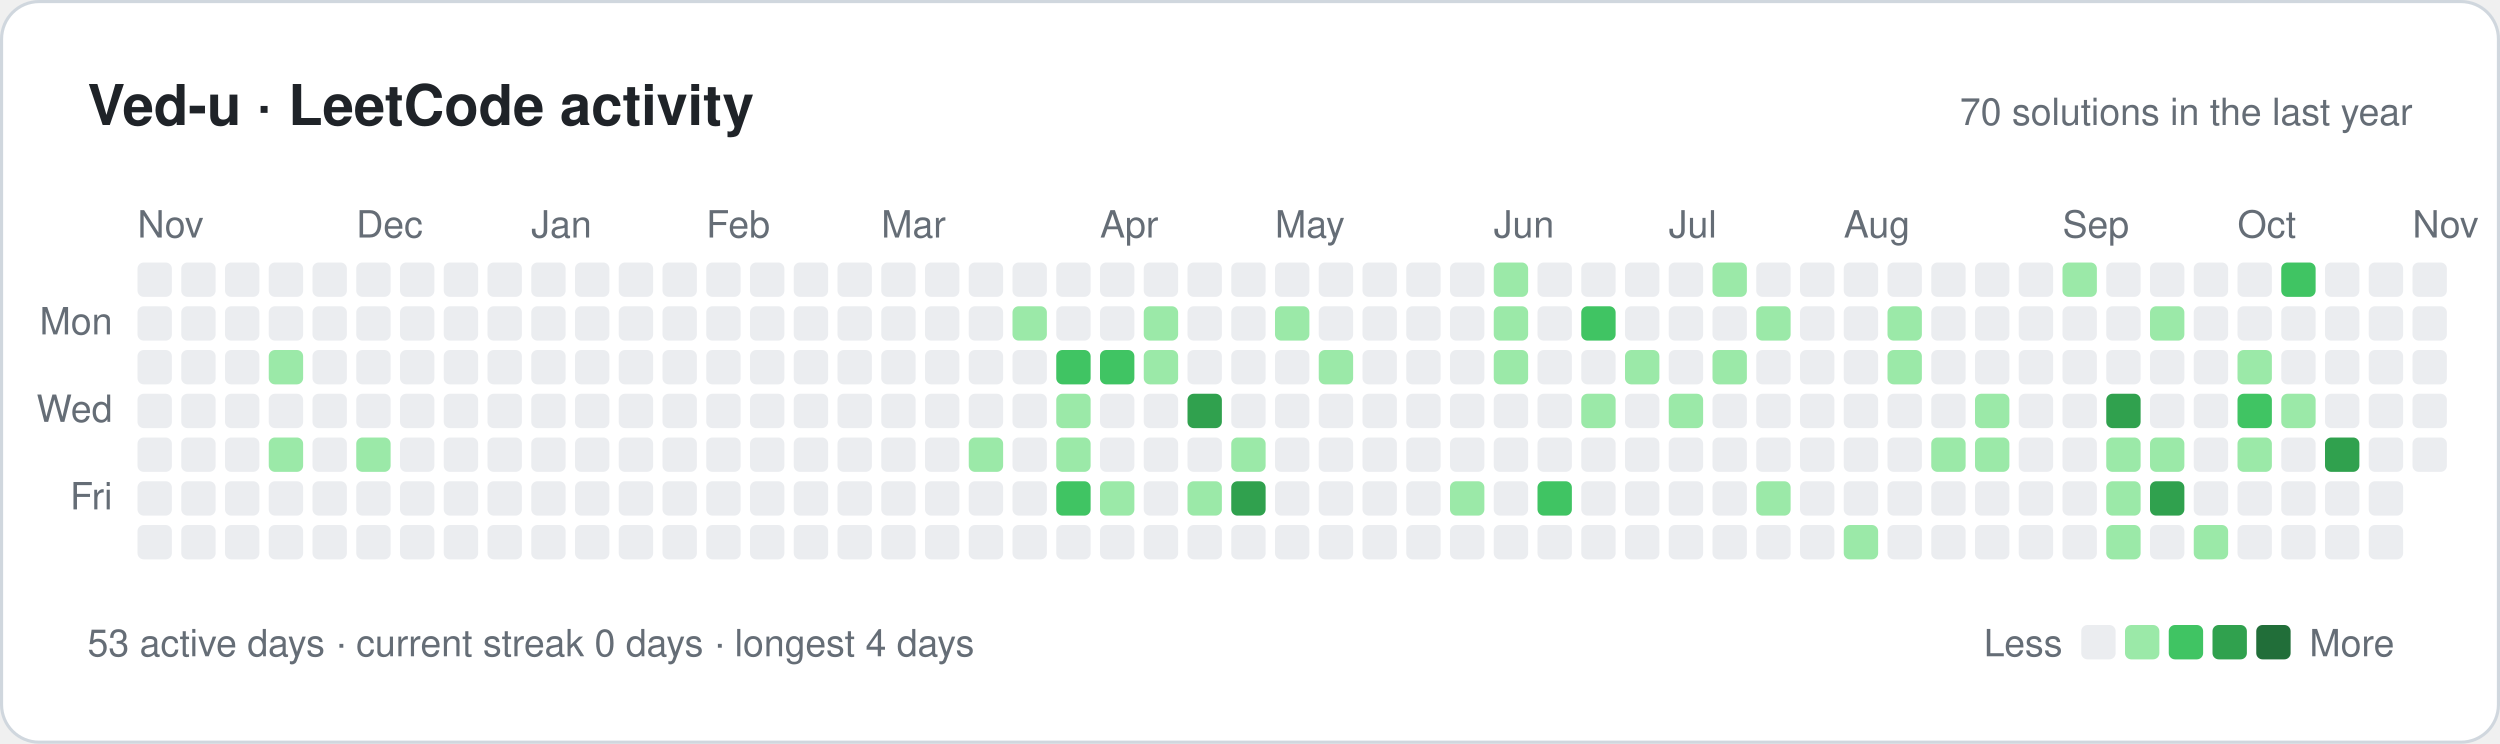
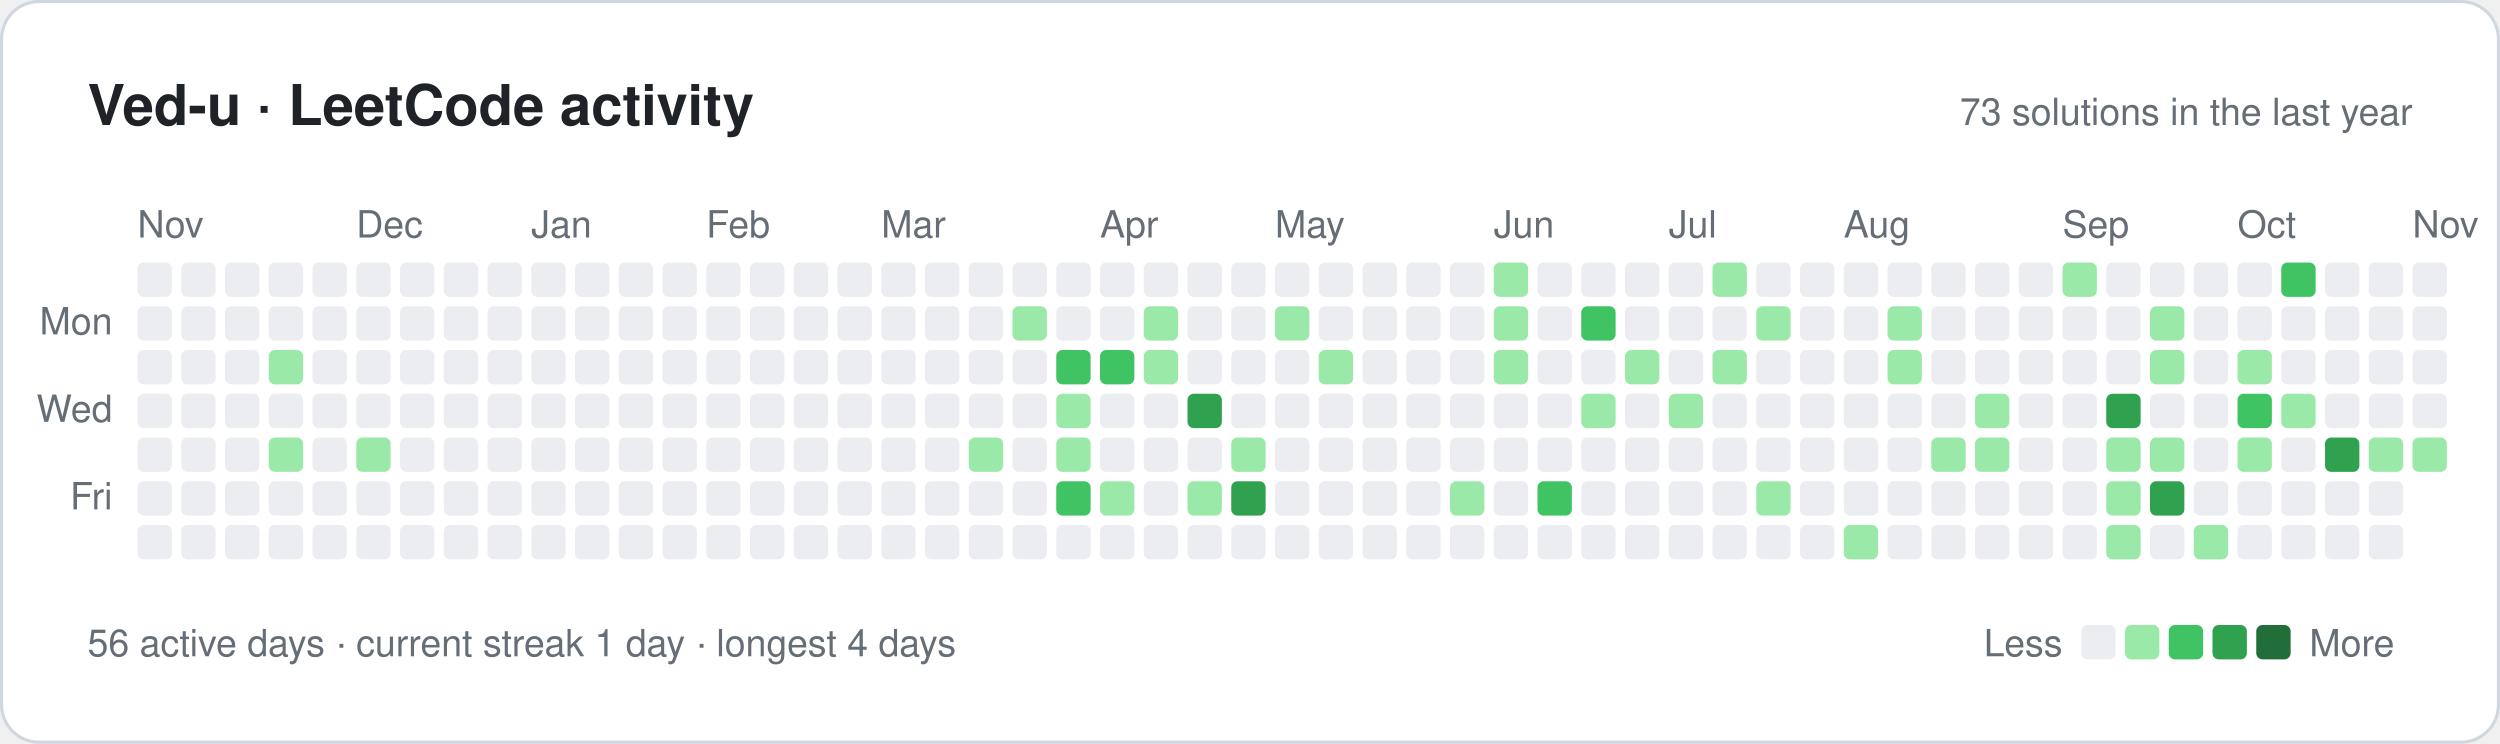
<svg xmlns="http://www.w3.org/2000/svg" width="800" height="238" viewBox="0 0 800 238" font-family="-apple-system,BlinkMacSystemFont,'Segoe UI',Helvetica,Arial,sans-serif" role="img" aria-labelledby="t">
  <style>
.bg{fill:#ffffff;stroke:#d0d7de}.title{fill:#1f2328;font-size:18px;font-weight:600}.muted{fill:#656d76;font-size:12px}
.label{fill:#1f2328;font-size:13px;font-weight:600}.value{fill:#1f2328;font-size:22px;font-weight:700}.value-sm{fill:#1f2328;font-size:14px;font-weight:700}
.total{fill:#1f2328;font-size:30px;font-weight:700}.track{fill:#eaeef2}.ring-track{stroke:#eaeef2}.divider{stroke:#d0d7de}.grid{stroke:#d0d7de;fill:none}
@media (prefers-color-scheme: dark){.bg{fill:#0d1117;stroke:#30363d}.title,.label,.value,.value-sm,.total{fill:#e6edf3}.muted{fill:#8b949e}.track{fill:#21262d}.ring-track{stroke:#21262d}.divider{stroke:#30363d}.grid{stroke:#30363d}}
@keyframes ls-fade{from{opacity:0;transform:translateY(6px)}to{opacity:1;transform:none}}
@keyframes ls-grow{from{transform:scaleX(0)}to{transform:scaleX(1)}}
@keyframes ls-pop{from{opacity:0;transform:scale(.2)}to{opacity:1;transform:scale(1)}}
@keyframes ls-pulse{0%,100%{opacity:1}50%{opacity:.3}}
.fade{animation:ls-fade .6s ease-out both}
.grow{transform-box:fill-box;transform-origin:left center;animation:ls-grow .9s cubic-bezier(.2,.7,.3,1) both}
.pulse{animation:ls-pulse 1.8s ease-in-out infinite}
.d1{animation-delay:0.12s}
.d2{animation-delay:0.24s}
.d3{animation-delay:0.36s}
.d4{animation-delay:0.48s}
.d5{animation-delay:0.60s}
.d6{animation-delay:0.72s}
.d7{animation-delay:0.84s}
.d8{animation-delay:0.96s}
@media (prefers-reduced-motion: reduce){*{animation:none!important}}
.h0{fill:#ebedf0}.h1{fill:#9be9a8}.h2{fill:#40c463}.h3{fill:#30a14e}.h4{fill:#216e39}
@media (prefers-color-scheme: dark){.h0{fill:#161b22}.h1{fill:#0e4429}.h2{fill:#006d32}.h3{fill:#26a641}.h4{fill:#39d353}}
</style>
  <rect x="0.5" y="0.5" width="799" height="237" rx="12" class="bg" />
  <g class="fade">
    <text x="28" y="40" class="title">Ved-u · LeetCode activity</text>
-     <text x="772" y="40" class="muted" text-anchor="end">70 solutions in the last year</text>
+     <text x="772" y="40" class="muted" text-anchor="end">73 solutions in the last year</text>
  </g>
  <text x="44" y="76" class="muted" font-size="11">Nov</text>
  <text x="114" y="76" class="muted" font-size="11">Dec</text>
  <text x="170" y="76" class="muted" font-size="11">Jan</text>
  <text x="226" y="76" class="muted" font-size="11">Feb</text>
  <text x="282" y="76" class="muted" font-size="11">Mar</text>
  <text x="352" y="76" class="muted" font-size="11">Apr</text>
  <text x="408" y="76" class="muted" font-size="11">May</text>
  <text x="478" y="76" class="muted" font-size="11">Jun</text>
  <text x="534" y="76" class="muted" font-size="11">Jul</text>
  <text x="590" y="76" class="muted" font-size="11">Aug</text>
  <text x="660" y="76" class="muted" font-size="11">Sep</text>
  <text x="716" y="76" class="muted" font-size="11">Oct</text>
  <text x="772" y="76" class="muted" font-size="11">Nov</text>
  <text x="36" y="107" class="muted" font-size="10" text-anchor="end">Mon</text>
  <text x="36" y="135" class="muted" font-size="10" text-anchor="end">Wed</text>
  <text x="36" y="163" class="muted" font-size="10" text-anchor="end">Fri</text>
  <g class="fade d1">
    <rect x="44" y="84" width="11" height="11" rx="2" class="h0" />
    <rect x="44" y="98" width="11" height="11" rx="2" class="h0" />
    <rect x="44" y="112" width="11" height="11" rx="2" class="h0" />
    <rect x="44" y="126" width="11" height="11" rx="2" class="h0" />
    <rect x="44" y="140" width="11" height="11" rx="2" class="h0" />
    <rect x="44" y="154" width="11" height="11" rx="2" class="h0" />
    <rect x="44" y="168" width="11" height="11" rx="2" class="h0" />
    <rect x="58" y="84" width="11" height="11" rx="2" class="h0" />
    <rect x="58" y="98" width="11" height="11" rx="2" class="h0" />
    <rect x="58" y="112" width="11" height="11" rx="2" class="h0" />
    <rect x="58" y="126" width="11" height="11" rx="2" class="h0" />
    <rect x="58" y="140" width="11" height="11" rx="2" class="h0" />
    <rect x="58" y="154" width="11" height="11" rx="2" class="h0" />
    <rect x="58" y="168" width="11" height="11" rx="2" class="h0" />
    <rect x="72" y="84" width="11" height="11" rx="2" class="h0" />
    <rect x="72" y="98" width="11" height="11" rx="2" class="h0" />
    <rect x="72" y="112" width="11" height="11" rx="2" class="h0" />
    <rect x="72" y="126" width="11" height="11" rx="2" class="h0" />
    <rect x="72" y="140" width="11" height="11" rx="2" class="h0" />
    <rect x="72" y="154" width="11" height="11" rx="2" class="h0" />
    <rect x="72" y="168" width="11" height="11" rx="2" class="h0" />
    <rect x="86" y="84" width="11" height="11" rx="2" class="h0" />
    <rect x="86" y="98" width="11" height="11" rx="2" class="h0" />
    <rect x="86" y="112" width="11" height="11" rx="2" class="h1" />
    <rect x="86" y="126" width="11" height="11" rx="2" class="h0" />
    <rect x="86" y="140" width="11" height="11" rx="2" class="h1" />
    <rect x="86" y="154" width="11" height="11" rx="2" class="h0" />
    <rect x="86" y="168" width="11" height="11" rx="2" class="h0" />
    <rect x="100" y="84" width="11" height="11" rx="2" class="h0" />
    <rect x="100" y="98" width="11" height="11" rx="2" class="h0" />
    <rect x="100" y="112" width="11" height="11" rx="2" class="h0" />
    <rect x="100" y="126" width="11" height="11" rx="2" class="h0" />
    <rect x="100" y="140" width="11" height="11" rx="2" class="h0" />
    <rect x="100" y="154" width="11" height="11" rx="2" class="h0" />
    <rect x="100" y="168" width="11" height="11" rx="2" class="h0" />
    <rect x="114" y="84" width="11" height="11" rx="2" class="h0" />
    <rect x="114" y="98" width="11" height="11" rx="2" class="h0" />
    <rect x="114" y="112" width="11" height="11" rx="2" class="h0" />
    <rect x="114" y="126" width="11" height="11" rx="2" class="h0" />
    <rect x="114" y="140" width="11" height="11" rx="2" class="h1" />
    <rect x="114" y="154" width="11" height="11" rx="2" class="h0" />
    <rect x="114" y="168" width="11" height="11" rx="2" class="h0" />
    <rect x="128" y="84" width="11" height="11" rx="2" class="h0" />
    <rect x="128" y="98" width="11" height="11" rx="2" class="h0" />
    <rect x="128" y="112" width="11" height="11" rx="2" class="h0" />
    <rect x="128" y="126" width="11" height="11" rx="2" class="h0" />
    <rect x="128" y="140" width="11" height="11" rx="2" class="h0" />
    <rect x="128" y="154" width="11" height="11" rx="2" class="h0" />
    <rect x="128" y="168" width="11" height="11" rx="2" class="h0" />
    <rect x="142" y="84" width="11" height="11" rx="2" class="h0" />
    <rect x="142" y="98" width="11" height="11" rx="2" class="h0" />
    <rect x="142" y="112" width="11" height="11" rx="2" class="h0" />
    <rect x="142" y="126" width="11" height="11" rx="2" class="h0" />
    <rect x="142" y="140" width="11" height="11" rx="2" class="h0" />
    <rect x="142" y="154" width="11" height="11" rx="2" class="h0" />
    <rect x="142" y="168" width="11" height="11" rx="2" class="h0" />
    <rect x="156" y="84" width="11" height="11" rx="2" class="h0" />
    <rect x="156" y="98" width="11" height="11" rx="2" class="h0" />
    <rect x="156" y="112" width="11" height="11" rx="2" class="h0" />
    <rect x="156" y="126" width="11" height="11" rx="2" class="h0" />
    <rect x="156" y="140" width="11" height="11" rx="2" class="h0" />
    <rect x="156" y="154" width="11" height="11" rx="2" class="h0" />
    <rect x="156" y="168" width="11" height="11" rx="2" class="h0" />
    <rect x="170" y="84" width="11" height="11" rx="2" class="h0" />
    <rect x="170" y="98" width="11" height="11" rx="2" class="h0" />
    <rect x="170" y="112" width="11" height="11" rx="2" class="h0" />
    <rect x="170" y="126" width="11" height="11" rx="2" class="h0" />
    <rect x="170" y="140" width="11" height="11" rx="2" class="h0" />
    <rect x="170" y="154" width="11" height="11" rx="2" class="h0" />
    <rect x="170" y="168" width="11" height="11" rx="2" class="h0" />
    <rect x="184" y="84" width="11" height="11" rx="2" class="h0" />
    <rect x="184" y="98" width="11" height="11" rx="2" class="h0" />
    <rect x="184" y="112" width="11" height="11" rx="2" class="h0" />
    <rect x="184" y="126" width="11" height="11" rx="2" class="h0" />
    <rect x="184" y="140" width="11" height="11" rx="2" class="h0" />
    <rect x="184" y="154" width="11" height="11" rx="2" class="h0" />
    <rect x="184" y="168" width="11" height="11" rx="2" class="h0" />
    <rect x="198" y="84" width="11" height="11" rx="2" class="h0" />
    <rect x="198" y="98" width="11" height="11" rx="2" class="h0" />
    <rect x="198" y="112" width="11" height="11" rx="2" class="h0" />
    <rect x="198" y="126" width="11" height="11" rx="2" class="h0" />
    <rect x="198" y="140" width="11" height="11" rx="2" class="h0" />
    <rect x="198" y="154" width="11" height="11" rx="2" class="h0" />
    <rect x="198" y="168" width="11" height="11" rx="2" class="h0" />
    <rect x="212" y="84" width="11" height="11" rx="2" class="h0" />
    <rect x="212" y="98" width="11" height="11" rx="2" class="h0" />
    <rect x="212" y="112" width="11" height="11" rx="2" class="h0" />
    <rect x="212" y="126" width="11" height="11" rx="2" class="h0" />
    <rect x="212" y="140" width="11" height="11" rx="2" class="h0" />
    <rect x="212" y="154" width="11" height="11" rx="2" class="h0" />
    <rect x="212" y="168" width="11" height="11" rx="2" class="h0" />
    <rect x="226" y="84" width="11" height="11" rx="2" class="h0" />
    <rect x="226" y="98" width="11" height="11" rx="2" class="h0" />
    <rect x="226" y="112" width="11" height="11" rx="2" class="h0" />
    <rect x="226" y="126" width="11" height="11" rx="2" class="h0" />
    <rect x="226" y="140" width="11" height="11" rx="2" class="h0" />
    <rect x="226" y="154" width="11" height="11" rx="2" class="h0" />
    <rect x="226" y="168" width="11" height="11" rx="2" class="h0" />
    <rect x="240" y="84" width="11" height="11" rx="2" class="h0" />
    <rect x="240" y="98" width="11" height="11" rx="2" class="h0" />
    <rect x="240" y="112" width="11" height="11" rx="2" class="h0" />
    <rect x="240" y="126" width="11" height="11" rx="2" class="h0" />
    <rect x="240" y="140" width="11" height="11" rx="2" class="h0" />
    <rect x="240" y="154" width="11" height="11" rx="2" class="h0" />
    <rect x="240" y="168" width="11" height="11" rx="2" class="h0" />
    <rect x="254" y="84" width="11" height="11" rx="2" class="h0" />
    <rect x="254" y="98" width="11" height="11" rx="2" class="h0" />
    <rect x="254" y="112" width="11" height="11" rx="2" class="h0" />
    <rect x="254" y="126" width="11" height="11" rx="2" class="h0" />
    <rect x="254" y="140" width="11" height="11" rx="2" class="h0" />
    <rect x="254" y="154" width="11" height="11" rx="2" class="h0" />
    <rect x="254" y="168" width="11" height="11" rx="2" class="h0" />
    <rect x="268" y="84" width="11" height="11" rx="2" class="h0" />
    <rect x="268" y="98" width="11" height="11" rx="2" class="h0" />
    <rect x="268" y="112" width="11" height="11" rx="2" class="h0" />
    <rect x="268" y="126" width="11" height="11" rx="2" class="h0" />
    <rect x="268" y="140" width="11" height="11" rx="2" class="h0" />
    <rect x="268" y="154" width="11" height="11" rx="2" class="h0" />
    <rect x="268" y="168" width="11" height="11" rx="2" class="h0" />
    <rect x="282" y="84" width="11" height="11" rx="2" class="h0" />
    <rect x="282" y="98" width="11" height="11" rx="2" class="h0" />
    <rect x="282" y="112" width="11" height="11" rx="2" class="h0" />
    <rect x="282" y="126" width="11" height="11" rx="2" class="h0" />
    <rect x="282" y="140" width="11" height="11" rx="2" class="h0" />
    <rect x="282" y="154" width="11" height="11" rx="2" class="h0" />
    <rect x="282" y="168" width="11" height="11" rx="2" class="h0" />
    <rect x="296" y="84" width="11" height="11" rx="2" class="h0" />
    <rect x="296" y="98" width="11" height="11" rx="2" class="h0" />
    <rect x="296" y="112" width="11" height="11" rx="2" class="h0" />
    <rect x="296" y="126" width="11" height="11" rx="2" class="h0" />
    <rect x="296" y="140" width="11" height="11" rx="2" class="h0" />
    <rect x="296" y="154" width="11" height="11" rx="2" class="h0" />
    <rect x="296" y="168" width="11" height="11" rx="2" class="h0" />
    <rect x="310" y="84" width="11" height="11" rx="2" class="h0" />
    <rect x="310" y="98" width="11" height="11" rx="2" class="h0" />
    <rect x="310" y="112" width="11" height="11" rx="2" class="h0" />
    <rect x="310" y="126" width="11" height="11" rx="2" class="h0" />
    <rect x="310" y="140" width="11" height="11" rx="2" class="h1" />
    <rect x="310" y="154" width="11" height="11" rx="2" class="h0" />
    <rect x="310" y="168" width="11" height="11" rx="2" class="h0" />
    <rect x="324" y="84" width="11" height="11" rx="2" class="h0" />
    <rect x="324" y="98" width="11" height="11" rx="2" class="h1" />
    <rect x="324" y="112" width="11" height="11" rx="2" class="h0" />
    <rect x="324" y="126" width="11" height="11" rx="2" class="h0" />
    <rect x="324" y="140" width="11" height="11" rx="2" class="h0" />
    <rect x="324" y="154" width="11" height="11" rx="2" class="h0" />
    <rect x="324" y="168" width="11" height="11" rx="2" class="h0" />
    <rect x="338" y="84" width="11" height="11" rx="2" class="h0" />
    <rect x="338" y="98" width="11" height="11" rx="2" class="h0" />
    <rect x="338" y="112" width="11" height="11" rx="2" class="h2" />
    <rect x="338" y="126" width="11" height="11" rx="2" class="h1" />
    <rect x="338" y="140" width="11" height="11" rx="2" class="h1" />
    <rect x="338" y="154" width="11" height="11" rx="2" class="h2" />
    <rect x="338" y="168" width="11" height="11" rx="2" class="h0" />
    <rect x="352" y="84" width="11" height="11" rx="2" class="h0" />
    <rect x="352" y="98" width="11" height="11" rx="2" class="h0" />
    <rect x="352" y="112" width="11" height="11" rx="2" class="h2" />
    <rect x="352" y="126" width="11" height="11" rx="2" class="h0" />
    <rect x="352" y="140" width="11" height="11" rx="2" class="h0" />
    <rect x="352" y="154" width="11" height="11" rx="2" class="h1" />
    <rect x="352" y="168" width="11" height="11" rx="2" class="h0" />
    <rect x="366" y="84" width="11" height="11" rx="2" class="h0" />
    <rect x="366" y="98" width="11" height="11" rx="2" class="h1" />
    <rect x="366" y="112" width="11" height="11" rx="2" class="h1" />
    <rect x="366" y="126" width="11" height="11" rx="2" class="h0" />
    <rect x="366" y="140" width="11" height="11" rx="2" class="h0" />
    <rect x="366" y="154" width="11" height="11" rx="2" class="h0" />
    <rect x="366" y="168" width="11" height="11" rx="2" class="h0" />
    <rect x="380" y="84" width="11" height="11" rx="2" class="h0" />
    <rect x="380" y="98" width="11" height="11" rx="2" class="h0" />
    <rect x="380" y="112" width="11" height="11" rx="2" class="h0" />
    <rect x="380" y="126" width="11" height="11" rx="2" class="h3" />
    <rect x="380" y="140" width="11" height="11" rx="2" class="h0" />
    <rect x="380" y="154" width="11" height="11" rx="2" class="h1" />
    <rect x="380" y="168" width="11" height="11" rx="2" class="h0" />
    <rect x="394" y="84" width="11" height="11" rx="2" class="h0" />
    <rect x="394" y="98" width="11" height="11" rx="2" class="h0" />
    <rect x="394" y="112" width="11" height="11" rx="2" class="h0" />
    <rect x="394" y="126" width="11" height="11" rx="2" class="h0" />
    <rect x="394" y="140" width="11" height="11" rx="2" class="h1" />
    <rect x="394" y="154" width="11" height="11" rx="2" class="h3" />
    <rect x="394" y="168" width="11" height="11" rx="2" class="h0" />
    <rect x="408" y="84" width="11" height="11" rx="2" class="h0" />
    <rect x="408" y="98" width="11" height="11" rx="2" class="h1" />
    <rect x="408" y="112" width="11" height="11" rx="2" class="h0" />
    <rect x="408" y="126" width="11" height="11" rx="2" class="h0" />
    <rect x="408" y="140" width="11" height="11" rx="2" class="h0" />
    <rect x="408" y="154" width="11" height="11" rx="2" class="h0" />
    <rect x="408" y="168" width="11" height="11" rx="2" class="h0" />
    <rect x="422" y="84" width="11" height="11" rx="2" class="h0" />
    <rect x="422" y="98" width="11" height="11" rx="2" class="h0" />
    <rect x="422" y="112" width="11" height="11" rx="2" class="h1" />
    <rect x="422" y="126" width="11" height="11" rx="2" class="h0" />
    <rect x="422" y="140" width="11" height="11" rx="2" class="h0" />
    <rect x="422" y="154" width="11" height="11" rx="2" class="h0" />
    <rect x="422" y="168" width="11" height="11" rx="2" class="h0" />
    <rect x="436" y="84" width="11" height="11" rx="2" class="h0" />
    <rect x="436" y="98" width="11" height="11" rx="2" class="h0" />
    <rect x="436" y="112" width="11" height="11" rx="2" class="h0" />
    <rect x="436" y="126" width="11" height="11" rx="2" class="h0" />
    <rect x="436" y="140" width="11" height="11" rx="2" class="h0" />
    <rect x="436" y="154" width="11" height="11" rx="2" class="h0" />
    <rect x="436" y="168" width="11" height="11" rx="2" class="h0" />
    <rect x="450" y="84" width="11" height="11" rx="2" class="h0" />
    <rect x="450" y="98" width="11" height="11" rx="2" class="h0" />
    <rect x="450" y="112" width="11" height="11" rx="2" class="h0" />
    <rect x="450" y="126" width="11" height="11" rx="2" class="h0" />
    <rect x="450" y="140" width="11" height="11" rx="2" class="h0" />
    <rect x="450" y="154" width="11" height="11" rx="2" class="h0" />
    <rect x="450" y="168" width="11" height="11" rx="2" class="h0" />
    <rect x="464" y="84" width="11" height="11" rx="2" class="h0" />
    <rect x="464" y="98" width="11" height="11" rx="2" class="h0" />
    <rect x="464" y="112" width="11" height="11" rx="2" class="h0" />
    <rect x="464" y="126" width="11" height="11" rx="2" class="h0" />
    <rect x="464" y="140" width="11" height="11" rx="2" class="h0" />
    <rect x="464" y="154" width="11" height="11" rx="2" class="h1" />
    <rect x="464" y="168" width="11" height="11" rx="2" class="h0" />
    <rect x="478" y="84" width="11" height="11" rx="2" class="h1" />
    <rect x="478" y="98" width="11" height="11" rx="2" class="h1" />
    <rect x="478" y="112" width="11" height="11" rx="2" class="h1" />
    <rect x="478" y="126" width="11" height="11" rx="2" class="h0" />
    <rect x="478" y="140" width="11" height="11" rx="2" class="h0" />
    <rect x="478" y="154" width="11" height="11" rx="2" class="h0" />
    <rect x="478" y="168" width="11" height="11" rx="2" class="h0" />
    <rect x="492" y="84" width="11" height="11" rx="2" class="h0" />
    <rect x="492" y="98" width="11" height="11" rx="2" class="h0" />
    <rect x="492" y="112" width="11" height="11" rx="2" class="h0" />
    <rect x="492" y="126" width="11" height="11" rx="2" class="h0" />
    <rect x="492" y="140" width="11" height="11" rx="2" class="h0" />
    <rect x="492" y="154" width="11" height="11" rx="2" class="h2" />
    <rect x="492" y="168" width="11" height="11" rx="2" class="h0" />
    <rect x="506" y="84" width="11" height="11" rx="2" class="h0" />
    <rect x="506" y="98" width="11" height="11" rx="2" class="h2" />
    <rect x="506" y="112" width="11" height="11" rx="2" class="h0" />
    <rect x="506" y="126" width="11" height="11" rx="2" class="h1" />
    <rect x="506" y="140" width="11" height="11" rx="2" class="h0" />
    <rect x="506" y="154" width="11" height="11" rx="2" class="h0" />
    <rect x="506" y="168" width="11" height="11" rx="2" class="h0" />
    <rect x="520" y="84" width="11" height="11" rx="2" class="h0" />
    <rect x="520" y="98" width="11" height="11" rx="2" class="h0" />
    <rect x="520" y="112" width="11" height="11" rx="2" class="h1" />
    <rect x="520" y="126" width="11" height="11" rx="2" class="h0" />
    <rect x="520" y="140" width="11" height="11" rx="2" class="h0" />
    <rect x="520" y="154" width="11" height="11" rx="2" class="h0" />
    <rect x="520" y="168" width="11" height="11" rx="2" class="h0" />
    <rect x="534" y="84" width="11" height="11" rx="2" class="h0" />
    <rect x="534" y="98" width="11" height="11" rx="2" class="h0" />
    <rect x="534" y="112" width="11" height="11" rx="2" class="h0" />
    <rect x="534" y="126" width="11" height="11" rx="2" class="h1" />
    <rect x="534" y="140" width="11" height="11" rx="2" class="h0" />
    <rect x="534" y="154" width="11" height="11" rx="2" class="h0" />
    <rect x="534" y="168" width="11" height="11" rx="2" class="h0" />
    <rect x="548" y="84" width="11" height="11" rx="2" class="h1" />
    <rect x="548" y="98" width="11" height="11" rx="2" class="h0" />
    <rect x="548" y="112" width="11" height="11" rx="2" class="h1" />
    <rect x="548" y="126" width="11" height="11" rx="2" class="h0" />
    <rect x="548" y="140" width="11" height="11" rx="2" class="h0" />
    <rect x="548" y="154" width="11" height="11" rx="2" class="h0" />
    <rect x="548" y="168" width="11" height="11" rx="2" class="h0" />
    <rect x="562" y="84" width="11" height="11" rx="2" class="h0" />
    <rect x="562" y="98" width="11" height="11" rx="2" class="h1" />
    <rect x="562" y="112" width="11" height="11" rx="2" class="h0" />
    <rect x="562" y="126" width="11" height="11" rx="2" class="h0" />
    <rect x="562" y="140" width="11" height="11" rx="2" class="h0" />
    <rect x="562" y="154" width="11" height="11" rx="2" class="h1" />
    <rect x="562" y="168" width="11" height="11" rx="2" class="h0" />
    <rect x="576" y="84" width="11" height="11" rx="2" class="h0" />
    <rect x="576" y="98" width="11" height="11" rx="2" class="h0" />
    <rect x="576" y="112" width="11" height="11" rx="2" class="h0" />
    <rect x="576" y="126" width="11" height="11" rx="2" class="h0" />
    <rect x="576" y="140" width="11" height="11" rx="2" class="h0" />
    <rect x="576" y="154" width="11" height="11" rx="2" class="h0" />
    <rect x="576" y="168" width="11" height="11" rx="2" class="h0" />
    <rect x="590" y="84" width="11" height="11" rx="2" class="h0" />
    <rect x="590" y="98" width="11" height="11" rx="2" class="h0" />
    <rect x="590" y="112" width="11" height="11" rx="2" class="h0" />
    <rect x="590" y="126" width="11" height="11" rx="2" class="h0" />
    <rect x="590" y="140" width="11" height="11" rx="2" class="h0" />
    <rect x="590" y="154" width="11" height="11" rx="2" class="h0" />
    <rect x="590" y="168" width="11" height="11" rx="2" class="h1" />
    <rect x="604" y="84" width="11" height="11" rx="2" class="h0" />
    <rect x="604" y="98" width="11" height="11" rx="2" class="h1" />
    <rect x="604" y="112" width="11" height="11" rx="2" class="h1" />
    <rect x="604" y="126" width="11" height="11" rx="2" class="h0" />
    <rect x="604" y="140" width="11" height="11" rx="2" class="h0" />
    <rect x="604" y="154" width="11" height="11" rx="2" class="h0" />
    <rect x="604" y="168" width="11" height="11" rx="2" class="h0" />
    <rect x="618" y="84" width="11" height="11" rx="2" class="h0" />
    <rect x="618" y="98" width="11" height="11" rx="2" class="h0" />
    <rect x="618" y="112" width="11" height="11" rx="2" class="h0" />
    <rect x="618" y="126" width="11" height="11" rx="2" class="h0" />
    <rect x="618" y="140" width="11" height="11" rx="2" class="h1" />
    <rect x="618" y="154" width="11" height="11" rx="2" class="h0" />
    <rect x="618" y="168" width="11" height="11" rx="2" class="h0" />
    <rect x="632" y="84" width="11" height="11" rx="2" class="h0" />
    <rect x="632" y="98" width="11" height="11" rx="2" class="h0" />
    <rect x="632" y="112" width="11" height="11" rx="2" class="h0" />
    <rect x="632" y="126" width="11" height="11" rx="2" class="h1" />
    <rect x="632" y="140" width="11" height="11" rx="2" class="h1" />
    <rect x="632" y="154" width="11" height="11" rx="2" class="h0" />
    <rect x="632" y="168" width="11" height="11" rx="2" class="h0" />
    <rect x="646" y="84" width="11" height="11" rx="2" class="h0" />
    <rect x="646" y="98" width="11" height="11" rx="2" class="h0" />
    <rect x="646" y="112" width="11" height="11" rx="2" class="h0" />
    <rect x="646" y="126" width="11" height="11" rx="2" class="h0" />
    <rect x="646" y="140" width="11" height="11" rx="2" class="h0" />
    <rect x="646" y="154" width="11" height="11" rx="2" class="h0" />
    <rect x="646" y="168" width="11" height="11" rx="2" class="h0" />
    <rect x="660" y="84" width="11" height="11" rx="2" class="h1" />
    <rect x="660" y="98" width="11" height="11" rx="2" class="h0" />
    <rect x="660" y="112" width="11" height="11" rx="2" class="h0" />
    <rect x="660" y="126" width="11" height="11" rx="2" class="h0" />
    <rect x="660" y="140" width="11" height="11" rx="2" class="h0" />
    <rect x="660" y="154" width="11" height="11" rx="2" class="h0" />
    <rect x="660" y="168" width="11" height="11" rx="2" class="h0" />
    <rect x="674" y="84" width="11" height="11" rx="2" class="h0" />
    <rect x="674" y="98" width="11" height="11" rx="2" class="h0" />
    <rect x="674" y="112" width="11" height="11" rx="2" class="h0" />
    <rect x="674" y="126" width="11" height="11" rx="2" class="h3" />
    <rect x="674" y="140" width="11" height="11" rx="2" class="h1" />
    <rect x="674" y="154" width="11" height="11" rx="2" class="h1" />
    <rect x="674" y="168" width="11" height="11" rx="2" class="h1" />
    <rect x="688" y="84" width="11" height="11" rx="2" class="h0" />
    <rect x="688" y="98" width="11" height="11" rx="2" class="h1" />
-     <rect x="688" y="112" width="11" height="11" rx="2" class="h0" />
+     <rect x="688" y="112" width="11" height="11" rx="2" class="h1" />
    <rect x="688" y="126" width="11" height="11" rx="2" class="h0" />
    <rect x="688" y="140" width="11" height="11" rx="2" class="h1" />
    <rect x="688" y="154" width="11" height="11" rx="2" class="h3" />
    <rect x="688" y="168" width="11" height="11" rx="2" class="h0" />
    <rect x="702" y="84" width="11" height="11" rx="2" class="h0" />
    <rect x="702" y="98" width="11" height="11" rx="2" class="h0" />
    <rect x="702" y="112" width="11" height="11" rx="2" class="h0" />
    <rect x="702" y="126" width="11" height="11" rx="2" class="h0" />
    <rect x="702" y="140" width="11" height="11" rx="2" class="h0" />
    <rect x="702" y="154" width="11" height="11" rx="2" class="h0" />
    <rect x="702" y="168" width="11" height="11" rx="2" class="h1" />
    <rect x="716" y="84" width="11" height="11" rx="2" class="h0" />
    <rect x="716" y="98" width="11" height="11" rx="2" class="h0" />
    <rect x="716" y="112" width="11" height="11" rx="2" class="h1" />
    <rect x="716" y="126" width="11" height="11" rx="2" class="h2" />
    <rect x="716" y="140" width="11" height="11" rx="2" class="h1" />
    <rect x="716" y="154" width="11" height="11" rx="2" class="h0" />
    <rect x="716" y="168" width="11" height="11" rx="2" class="h0" />
    <rect x="730" y="84" width="11" height="11" rx="2" class="h2" />
    <rect x="730" y="98" width="11" height="11" rx="2" class="h0" />
    <rect x="730" y="112" width="11" height="11" rx="2" class="h0" />
    <rect x="730" y="126" width="11" height="11" rx="2" class="h1" />
    <rect x="730" y="140" width="11" height="11" rx="2" class="h0" />
    <rect x="730" y="154" width="11" height="11" rx="2" class="h0" />
    <rect x="730" y="168" width="11" height="11" rx="2" class="h0" />
    <rect x="744" y="84" width="11" height="11" rx="2" class="h0" />
    <rect x="744" y="98" width="11" height="11" rx="2" class="h0" />
    <rect x="744" y="112" width="11" height="11" rx="2" class="h0" />
    <rect x="744" y="126" width="11" height="11" rx="2" class="h0" />
    <rect x="744" y="140" width="11" height="11" rx="2" class="h3" />
    <rect x="744" y="154" width="11" height="11" rx="2" class="h0" />
    <rect x="744" y="168" width="11" height="11" rx="2" class="h0" />
    <rect x="758" y="84" width="11" height="11" rx="2" class="h0" />
    <rect x="758" y="98" width="11" height="11" rx="2" class="h0" />
    <rect x="758" y="112" width="11" height="11" rx="2" class="h0" />
    <rect x="758" y="126" width="11" height="11" rx="2" class="h0" />
-     <rect x="758" y="140" width="11" height="11" rx="2" class="h0" />
+     <rect x="758" y="140" width="11" height="11" rx="2" class="h1" />
    <rect x="758" y="154" width="11" height="11" rx="2" class="h0" />
    <rect x="758" y="168" width="11" height="11" rx="2" class="h0" />
    <rect x="772" y="84" width="11" height="11" rx="2" class="h0" />
    <rect x="772" y="98" width="11" height="11" rx="2" class="h0" />
    <rect x="772" y="112" width="11" height="11" rx="2" class="h0" />
    <rect x="772" y="126" width="11" height="11" rx="2" class="h0" />
-     <rect x="772" y="140" width="11" height="11" rx="2" class="h0" />
+     <rect x="772" y="140" width="11" height="11" rx="2" class="h1" />
  </g>
-   <text x="28" y="210" class="muted">53 active days · current streak 0 days · longest 4 days</text>
+   <text x="28" y="210" class="muted">56 active days · current streak 1 day · longest 4 days</text>
  <text x="660" y="210" class="muted" text-anchor="end">Less</text>
  <rect x="666" y="200" width="11" height="11" rx="2" class="h0" />
  <rect x="680" y="200" width="11" height="11" rx="2" class="h1" />
  <rect x="694" y="200" width="11" height="11" rx="2" class="h2" />
  <rect x="708" y="200" width="11" height="11" rx="2" class="h3" />
  <rect x="722" y="200" width="11" height="11" rx="2" class="h4" />
  <text x="739" y="210" class="muted">More</text>
</svg>
